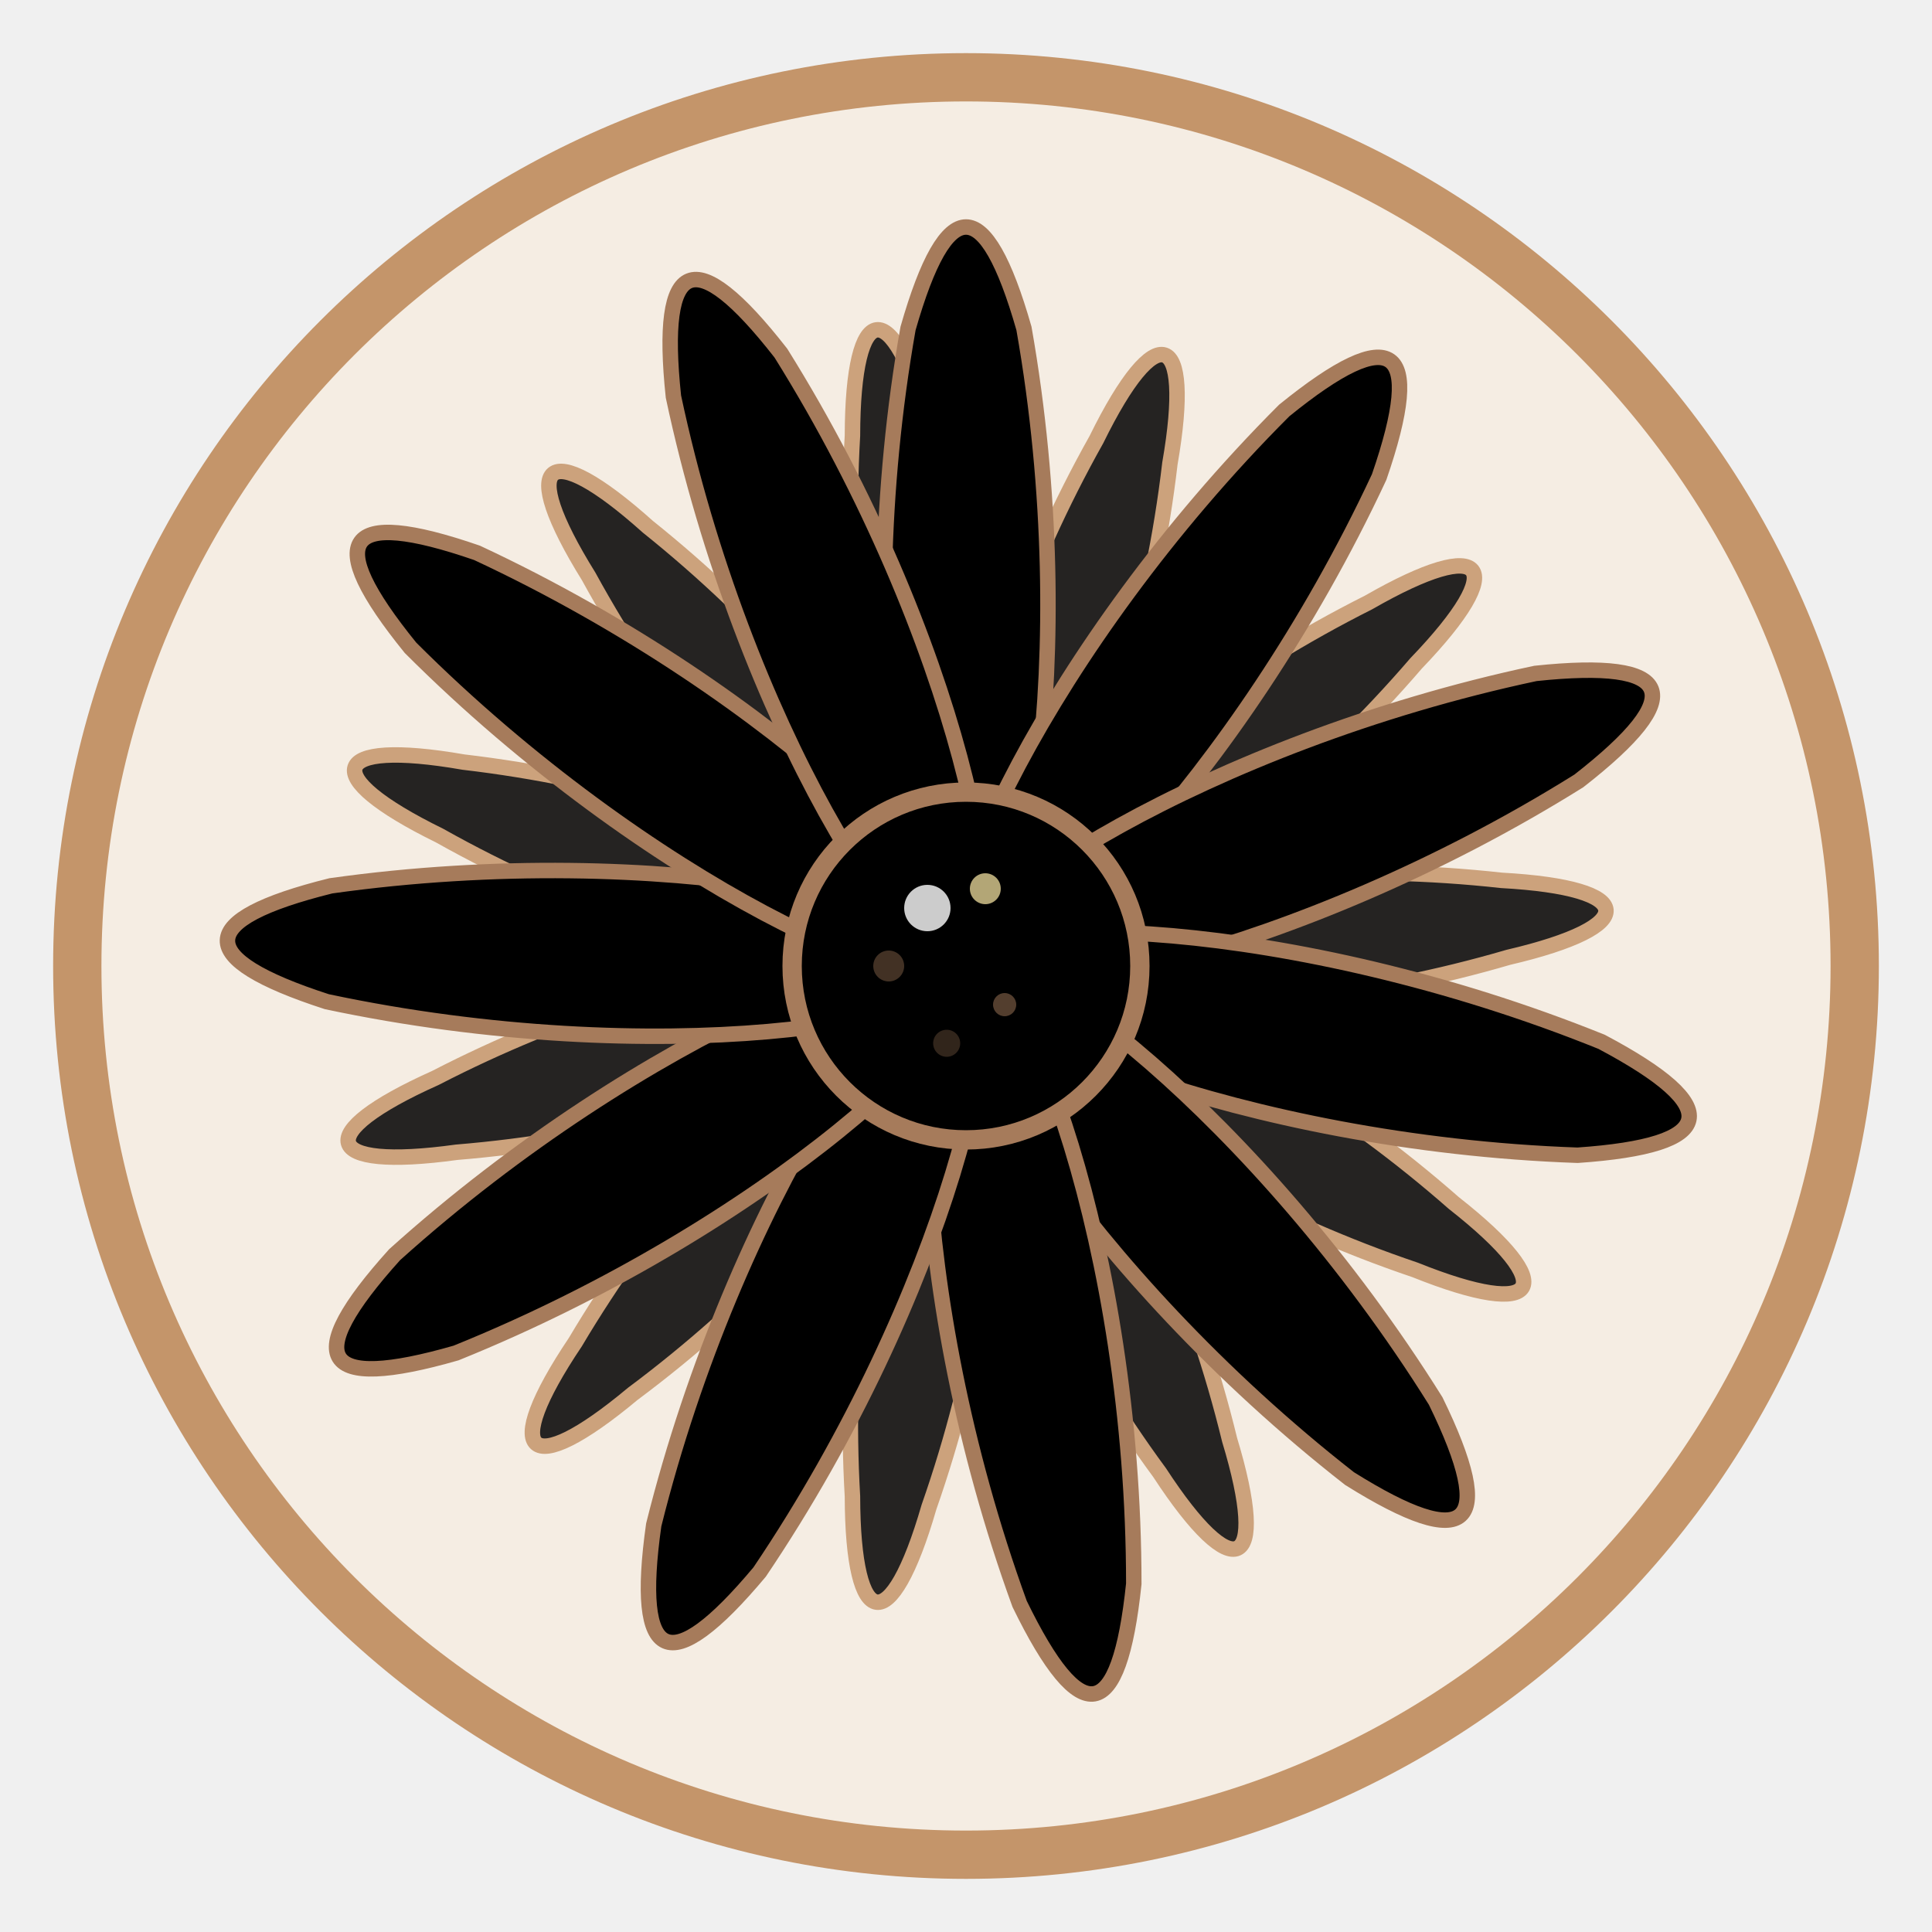
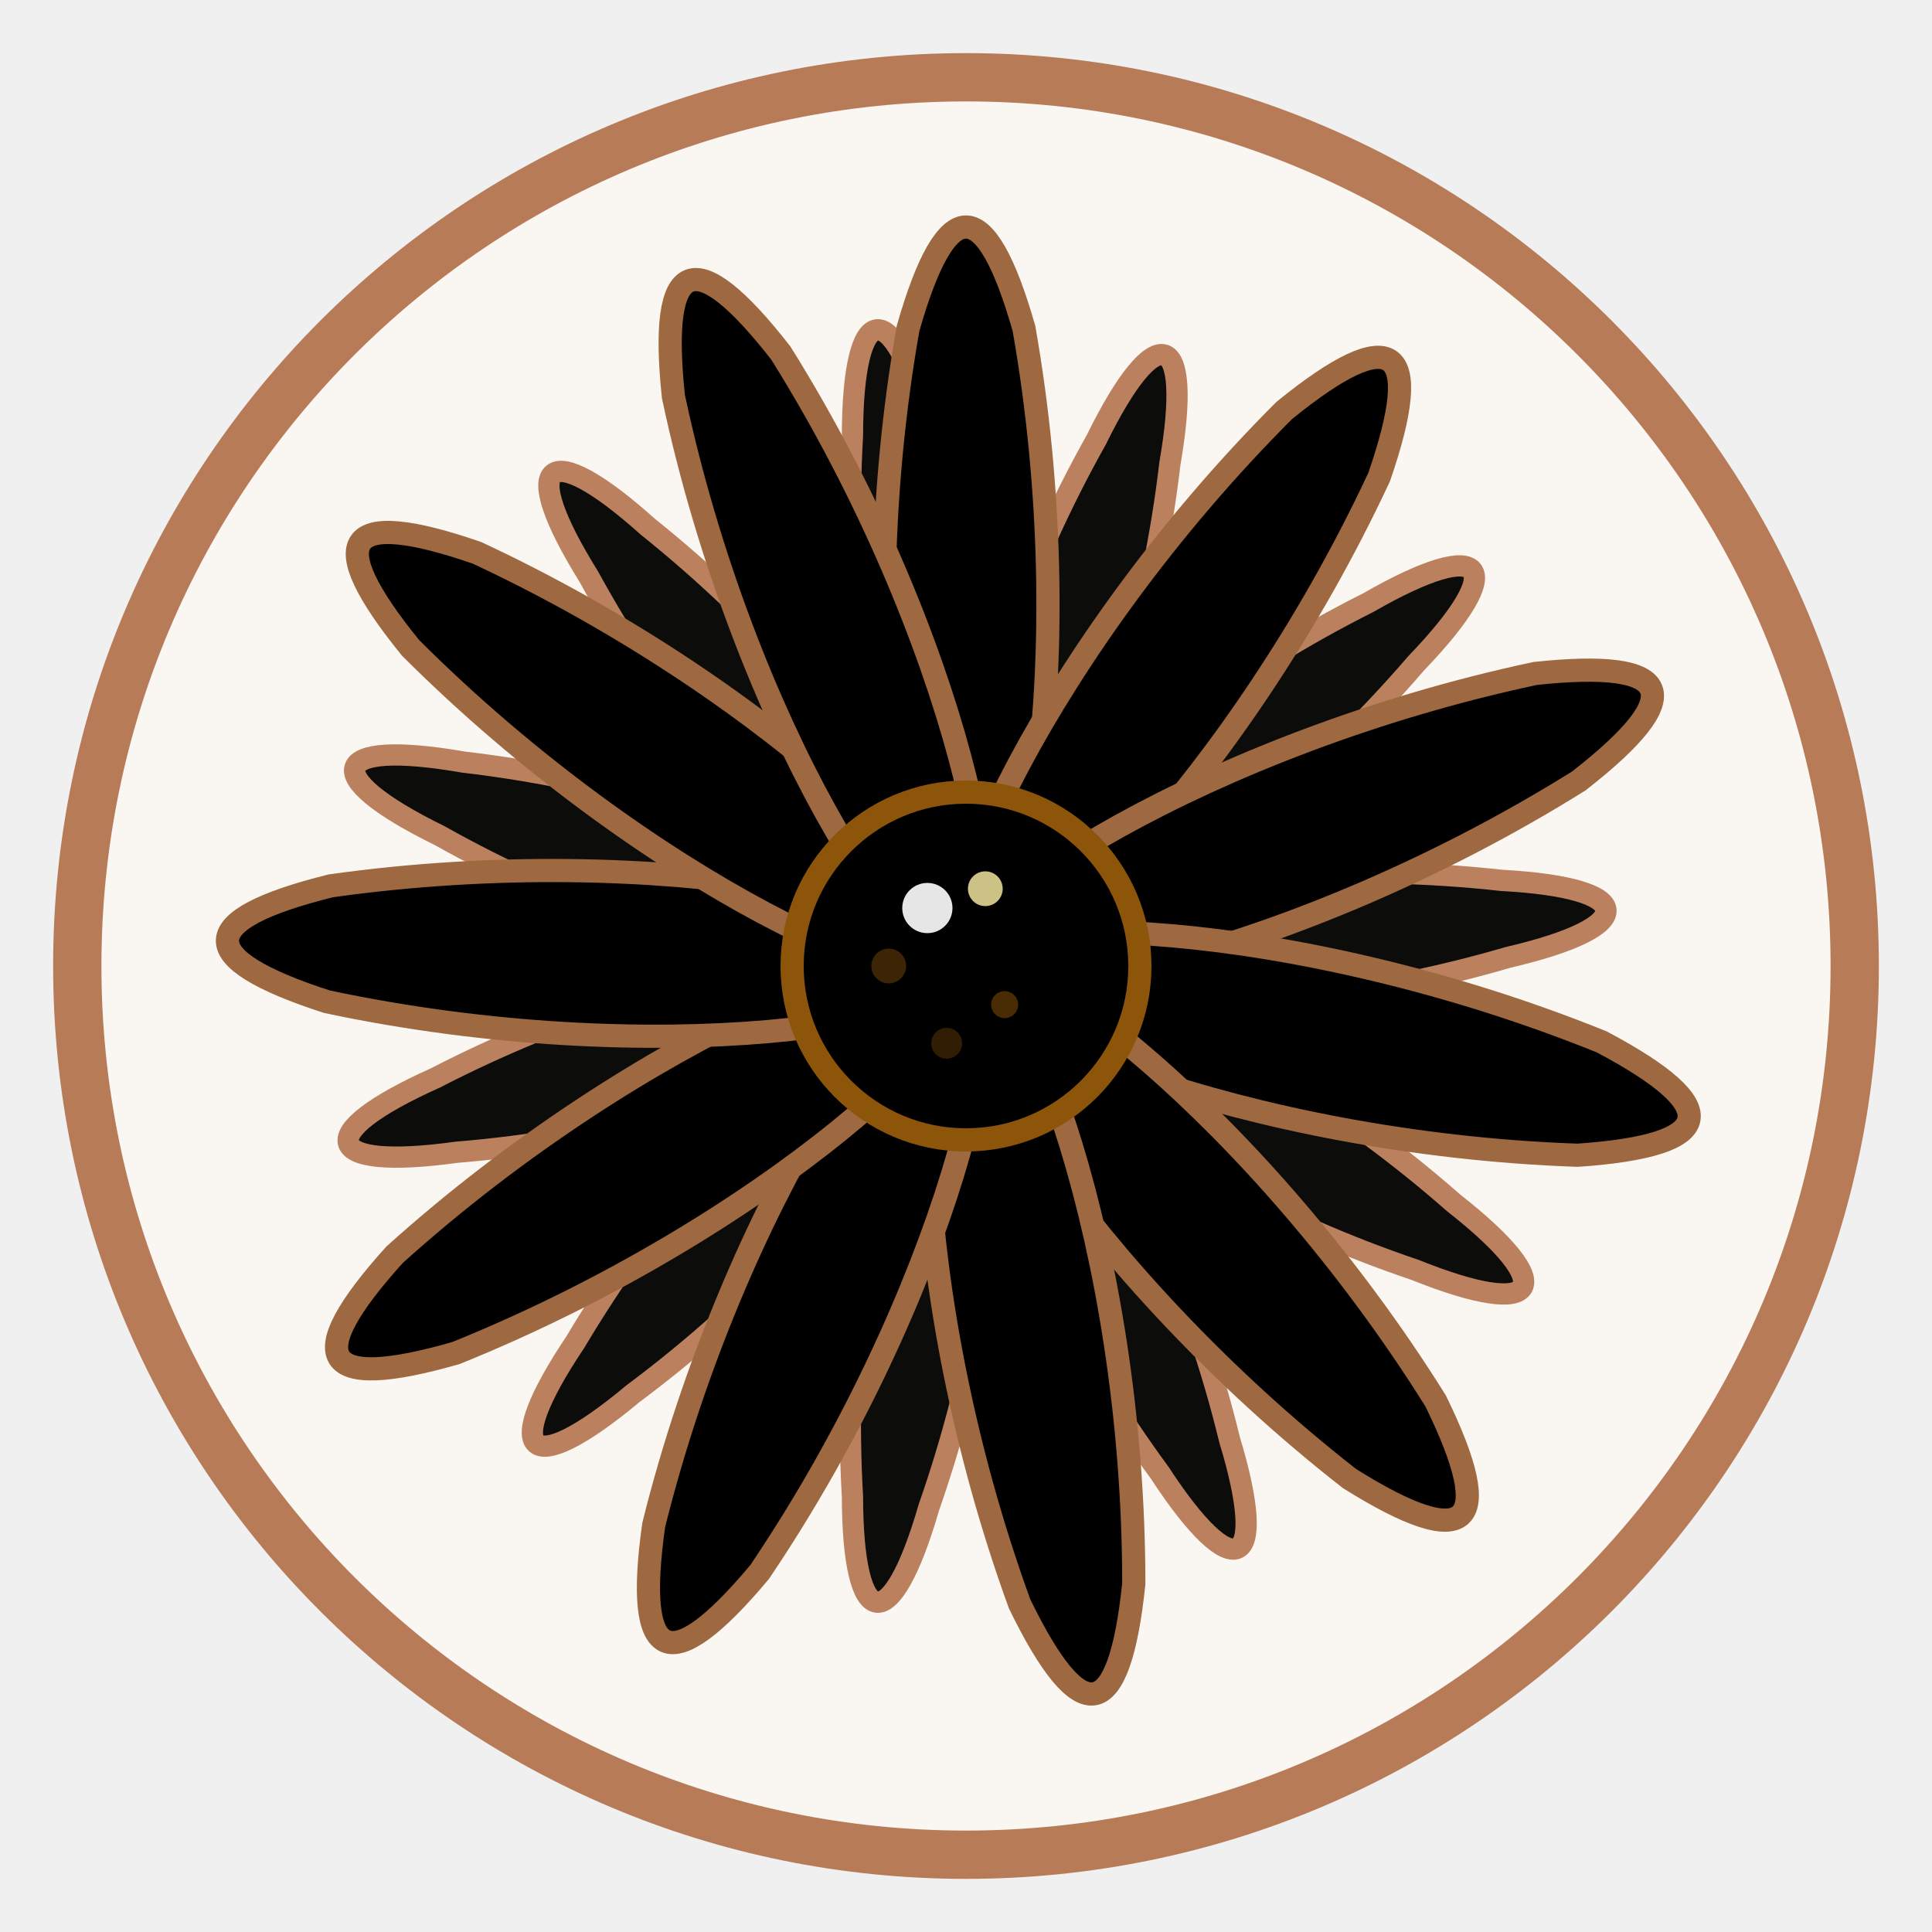
<svg xmlns="http://www.w3.org/2000/svg" viewBox="0 0 100 100" width="100" height="100">
  <defs>
    <radialGradient id="centerGrad" cx="35%" cy="35%" r="65%">
-       <stop offset="0%" stopColor="#FFECA8" />
-       <stop offset="60%" stopColor="#D4A97D" />
-       <stop offset="100%" stopColor="#A67B5B" />
+       <stop offset="0%" stopColor="#FFF2A8" />
+       <stop offset="50%" stopColor="#E5A638" />
+       <stop offset="100%" stopColor="#A66814" />
    </radialGradient>
    <linearGradient id="petalGrad" x1="0%" y1="0%" x2="0%" y2="100%">
      <stop offset="0%" stopColor="#FFFFFF" />
-       <stop offset="100%" stopColor="#F5EDE3" />
+       <stop offset="100%" stopColor="#F7EBE1" />
    </linearGradient>
    <linearGradient id="petalGradBack" x1="0%" y1="0%" x2="0%" y2="100%">
-       <stop offset="0%" stopColor="#FAF7F2" />
-       <stop offset="100%" stopColor="#E8D5C4" />
+       <stop offset="0%" stopColor="#F0D5C3" />
+       <stop offset="100%" stopColor="#D9AA8F" />
    </linearGradient>
  </defs>

  {/* Soft cream background circle with a gold border */}
-   <circle cx="50" cy="50" r="46" fill="#F5EDE3" stroke="#C4956A" stroke-width="2.5" />
+   <circle cx="50" cy="50" r="46" fill="#FAF7F2" stroke="#B87B57" stroke-width="2.5" />

  {/* Group of petals rotated around (50, 50) */}
  <g>
    {/* Background Petals */}
-     <g opacity="0.85">
-       <path d="M 50 50 C 48 50, 45 37, 48 22 C 49 15, 51 15, 52 22 C 55 37, 52 50, 50 50 Z" fill="url(#petalGradBack)" stroke="#C4956A" stroke-width="0.8" transform="rotate(18, 50, 50)" />
-       <path d="M 50 50 C 48 50, 45 37, 48 22 C 49 15, 51 15, 52 22 C 55 37, 52 50, 50 50 Z" fill="url(#petalGradBack)" stroke="#C4956A" stroke-width="0.8" transform="rotate(52, 50, 50)" />
-       <path d="M 50 50 C 48 50, 45 37, 48 22 C 49 15, 51 15, 52 22 C 55 37, 52 50, 50 50 Z" fill="url(#petalGradBack)" stroke="#C4956A" stroke-width="0.8" transform="rotate(85, 50, 50)" />
-       <path d="M 50 50 C 48 50, 45 37, 48 22 C 49 15, 51 15, 52 22 C 55 37, 52 50, 50 50 Z" fill="url(#petalGradBack)" stroke="#C4956A" stroke-width="0.8" transform="rotate(120, 50, 50)" />
-       <path d="M 50 50 C 48 50, 45 37, 48 22 C 49 15, 51 15, 52 22 C 55 37, 52 50, 50 50 Z" fill="url(#petalGradBack)" stroke="#C4956A" stroke-width="0.8" transform="rotate(155, 50, 50)" />
-       <path d="M 50 50 C 48 50, 45 37, 48 22 C 49 15, 51 15, 52 22 C 55 37, 52 50, 50 50 Z" fill="url(#petalGradBack)" stroke="#C4956A" stroke-width="0.8" transform="rotate(188, 50, 50)" />
-       <path d="M 50 50 C 48 50, 45 37, 48 22 C 49 15, 51 15, 52 22 C 55 37, 52 50, 50 50 Z" fill="url(#petalGradBack)" stroke="#C4956A" stroke-width="0.8" transform="rotate(222, 50, 50)" />
-       <path d="M 50 50 C 48 50, 45 37, 48 22 C 49 15, 51 15, 52 22 C 55 37, 52 50, 50 50 Z" fill="url(#petalGradBack)" stroke="#C4956A" stroke-width="0.8" transform="rotate(254, 50, 50)" />
-       <path d="M 50 50 C 48 50, 45 37, 48 22 C 49 15, 51 15, 52 22 C 55 37, 52 50, 50 50 Z" fill="url(#petalGradBack)" stroke="#C4956A" stroke-width="0.8" transform="rotate(288, 50, 50)" />
-       <path d="M 50 50 C 48 50, 45 37, 48 22 C 49 15, 51 15, 52 22 C 55 37, 52 50, 50 50 Z" fill="url(#petalGradBack)" stroke="#C4956A" stroke-width="0.8" transform="rotate(320, 50, 50)" />
-       <path d="M 50 50 C 48 50, 45 37, 48 22 C 49 15, 51 15, 52 22 C 55 37, 52 50, 50 50 Z" fill="url(#petalGradBack)" stroke="#C4956A" stroke-width="0.8" transform="rotate(352, 50, 50)" />
+     <g opacity="0.95">
+       <path d="M 50 50 C 48 50, 45 37, 48 22 C 49 15, 51 15, 52 22 C 55 37, 52 50, 50 50 Z" fill="url(#petalGradBack)" stroke="#B87B57" stroke-width="1.1" transform="rotate(18, 50, 50)" />
+       <path d="M 50 50 C 48 50, 45 37, 48 22 C 49 15, 51 15, 52 22 C 55 37, 52 50, 50 50 Z" fill="url(#petalGradBack)" stroke="#B87B57" stroke-width="1.1" transform="rotate(52, 50, 50)" />
+       <path d="M 50 50 C 48 50, 45 37, 48 22 C 49 15, 51 15, 52 22 C 55 37, 52 50, 50 50 Z" fill="url(#petalGradBack)" stroke="#B87B57" stroke-width="1.1" transform="rotate(85, 50, 50)" />
+       <path d="M 50 50 C 48 50, 45 37, 48 22 C 49 15, 51 15, 52 22 C 55 37, 52 50, 50 50 Z" fill="url(#petalGradBack)" stroke="#B87B57" stroke-width="1.1" transform="rotate(120, 50, 50)" />
+       <path d="M 50 50 C 48 50, 45 37, 48 22 C 49 15, 51 15, 52 22 C 55 37, 52 50, 50 50 Z" fill="url(#petalGradBack)" stroke="#B87B57" stroke-width="1.1" transform="rotate(155, 50, 50)" />
+       <path d="M 50 50 C 48 50, 45 37, 48 22 C 49 15, 51 15, 52 22 C 55 37, 52 50, 50 50 Z" fill="url(#petalGradBack)" stroke="#B87B57" stroke-width="1.1" transform="rotate(188, 50, 50)" />
+       <path d="M 50 50 C 48 50, 45 37, 48 22 C 49 15, 51 15, 52 22 C 55 37, 52 50, 50 50 Z" fill="url(#petalGradBack)" stroke="#B87B57" stroke-width="1.1" transform="rotate(222, 50, 50)" />
+       <path d="M 50 50 C 48 50, 45 37, 48 22 C 49 15, 51 15, 52 22 C 55 37, 52 50, 50 50 Z" fill="url(#petalGradBack)" stroke="#B87B57" stroke-width="1.1" transform="rotate(254, 50, 50)" />
+       <path d="M 50 50 C 48 50, 45 37, 48 22 C 49 15, 51 15, 52 22 C 55 37, 52 50, 50 50 Z" fill="url(#petalGradBack)" stroke="#B87B57" stroke-width="1.1" transform="rotate(288, 50, 50)" />
+       <path d="M 50 50 C 48 50, 45 37, 48 22 C 49 15, 51 15, 52 22 C 55 37, 52 50, 50 50 Z" fill="url(#petalGradBack)" stroke="#B87B57" stroke-width="1.1" transform="rotate(320, 50, 50)" />
+       <path d="M 50 50 C 48 50, 45 37, 48 22 C 49 15, 51 15, 52 22 C 55 37, 52 50, 50 50 Z" fill="url(#petalGradBack)" stroke="#B87B57" stroke-width="1.1" transform="rotate(352, 50, 50)" />
    </g>

    {/* Foreground Petals */}
    <g>
-       <path d="M 50 50 C 47 50, 44 34, 47 17 C 49 10, 51 10, 53 17 C 56 34, 53 50, 50 50 Z" fill="url(#petalGrad)" stroke="#A67B5B" stroke-width="0.8" transform="rotate(0, 50, 50)" />
-       <path d="M 50 50 C 47 50, 44 34, 47 17 C 49 10, 51 10, 53 17 C 56 34, 53 50, 50 50 Z" fill="url(#petalGrad)" stroke="#A67B5B" stroke-width="0.8" transform="rotate(35, 50, 50)" />
-       <path d="M 50 50 C 47 50, 44 34, 47 17 C 49 10, 51 10, 53 17 C 56 34, 53 50, 50 50 Z" fill="url(#petalGrad)" stroke="#A67B5B" stroke-width="0.8" transform="rotate(68, 50, 50)" />
-       <path d="M 50 50 C 47 50, 44 34, 47 17 C 49 10, 51 10, 53 17 C 56 34, 53 50, 50 50 Z" fill="url(#petalGrad)" stroke="#A67B5B" stroke-width="0.8" transform="rotate(102, 50, 50)" />
-       <path d="M 50 50 C 47 50, 44 34, 47 17 C 49 10, 51 10, 53 17 C 56 34, 53 50, 50 50 Z" fill="url(#petalGrad)" stroke="#A67B5B" stroke-width="0.8" transform="rotate(138, 50, 50)" />
-       <path d="M 50 50 C 47 50, 44 34, 47 17 C 49 10, 51 10, 53 17 C 56 34, 53 50, 50 50 Z" fill="url(#petalGrad)" stroke="#A67B5B" stroke-width="0.8" transform="rotate(170, 50, 50)" />
-       <path d="M 50 50 C 47 50, 44 34, 47 17 C 49 10, 51 10, 53 17 C 56 34, 53 50, 50 50 Z" fill="url(#petalGrad)" stroke="#A67B5B" stroke-width="0.8" transform="rotate(204, 50, 50)" />
-       <path d="M 50 50 C 47 50, 44 34, 47 17 C 49 10, 51 10, 53 17 C 56 34, 53 50, 50 50 Z" fill="url(#petalGrad)" stroke="#A67B5B" stroke-width="0.8" transform="rotate(238, 50, 50)" />
-       <path d="M 50 50 C 47 50, 44 34, 47 17 C 49 10, 51 10, 53 17 C 56 34, 53 50, 50 50 Z" fill="url(#petalGrad)" stroke="#A67B5B" stroke-width="0.8" transform="rotate(272, 50, 50)" />
-       <path d="M 50 50 C 47 50, 44 34, 47 17 C 49 10, 51 10, 53 17 C 56 34, 53 50, 50 50 Z" fill="url(#petalGrad)" stroke="#A67B5B" stroke-width="0.8" transform="rotate(305, 50, 50)" />
-       <path d="M 50 50 C 47 50, 44 34, 47 17 C 49 10, 51 10, 53 17 C 56 34, 53 50, 50 50 Z" fill="url(#petalGrad)" stroke="#A67B5B" stroke-width="0.8" transform="rotate(338, 50, 50)" />
+       <path d="M 50 50 C 47 50, 44 34, 47 17 C 49 10, 51 10, 53 17 C 56 34, 53 50, 50 50 Z" fill="url(#petalGrad)" stroke="#9E6840" stroke-width="1.2" transform="rotate(0, 50, 50)" />
+       <path d="M 50 50 C 47 50, 44 34, 47 17 C 49 10, 51 10, 53 17 C 56 34, 53 50, 50 50 Z" fill="url(#petalGrad)" stroke="#9E6840" stroke-width="1.2" transform="rotate(35, 50, 50)" />
+       <path d="M 50 50 C 47 50, 44 34, 47 17 C 49 10, 51 10, 53 17 C 56 34, 53 50, 50 50 Z" fill="url(#petalGrad)" stroke="#9E6840" stroke-width="1.2" transform="rotate(68, 50, 50)" />
+       <path d="M 50 50 C 47 50, 44 34, 47 17 C 49 10, 51 10, 53 17 C 56 34, 53 50, 50 50 Z" fill="url(#petalGrad)" stroke="#9E6840" stroke-width="1.2" transform="rotate(102, 50, 50)" />
+       <path d="M 50 50 C 47 50, 44 34, 47 17 C 49 10, 51 10, 53 17 C 56 34, 53 50, 50 50 Z" fill="url(#petalGrad)" stroke="#9E6840" stroke-width="1.2" transform="rotate(138, 50, 50)" />
+       <path d="M 50 50 C 47 50, 44 34, 47 17 C 49 10, 51 10, 53 17 C 56 34, 53 50, 50 50 Z" fill="url(#petalGrad)" stroke="#9E6840" stroke-width="1.2" transform="rotate(170, 50, 50)" />
+       <path d="M 50 50 C 47 50, 44 34, 47 17 C 49 10, 51 10, 53 17 C 56 34, 53 50, 50 50 Z" fill="url(#petalGrad)" stroke="#9E6840" stroke-width="1.2" transform="rotate(204, 50, 50)" />
+       <path d="M 50 50 C 47 50, 44 34, 47 17 C 49 10, 51 10, 53 17 C 56 34, 53 50, 50 50 Z" fill="url(#petalGrad)" stroke="#9E6840" stroke-width="1.2" transform="rotate(238, 50, 50)" />
+       <path d="M 50 50 C 47 50, 44 34, 47 17 C 49 10, 51 10, 53 17 C 56 34, 53 50, 50 50 Z" fill="url(#petalGrad)" stroke="#9E6840" stroke-width="1.2" transform="rotate(272, 50, 50)" />
+       <path d="M 50 50 C 47 50, 44 34, 47 17 C 49 10, 51 10, 53 17 C 56 34, 53 50, 50 50 Z" fill="url(#petalGrad)" stroke="#9E6840" stroke-width="1.2" transform="rotate(305, 50, 50)" />
+       <path d="M 50 50 C 47 50, 44 34, 47 17 C 49 10, 51 10, 53 17 C 56 34, 53 50, 50 50 Z" fill="url(#petalGrad)" stroke="#9E6840" stroke-width="1.2" transform="rotate(338, 50, 50)" />
    </g>
  </g>

  {/* Center Golden/Yellow Disc */}
-   <circle cx="50" cy="50" r="9" fill="url(#centerGrad)" stroke="#A67B5B" stroke-width="1.0" />
+   <circle cx="50" cy="50" r="9" fill="url(#centerGrad)" stroke="#8C550A" stroke-width="1.2" />
  
  {/* Detailed artistic dots for texture/pollen */}
-   <circle cx="48" cy="47" r="1.2" fill="#FFFFFF" opacity="0.8" />
-   <circle cx="51" cy="46" r="0.8" fill="#FFECA8" opacity="0.7" />
-   <circle cx="46" cy="50" r="0.8" fill="#A67B5B" opacity="0.4" />
-   <circle cx="52" cy="52" r="0.6" fill="#A67B5B" opacity="0.5" />
-   <circle cx="49" cy="54" r="0.7" fill="#A67B5B" opacity="0.3" />
+   <circle cx="48" cy="47" r="1.3" fill="#FFFFFF" opacity="0.9" />
+   <circle cx="51" cy="46" r="0.9" fill="#FFF2A8" opacity="0.8" />
+   <circle cx="46" cy="50" r="0.9" fill="#7A4807" opacity="0.5" />
+   <circle cx="52" cy="52" r="0.7" fill="#7A4807" opacity="0.6" />
+   <circle cx="49" cy="54" r="0.8" fill="#7A4807" opacity="0.4" />
</svg>
